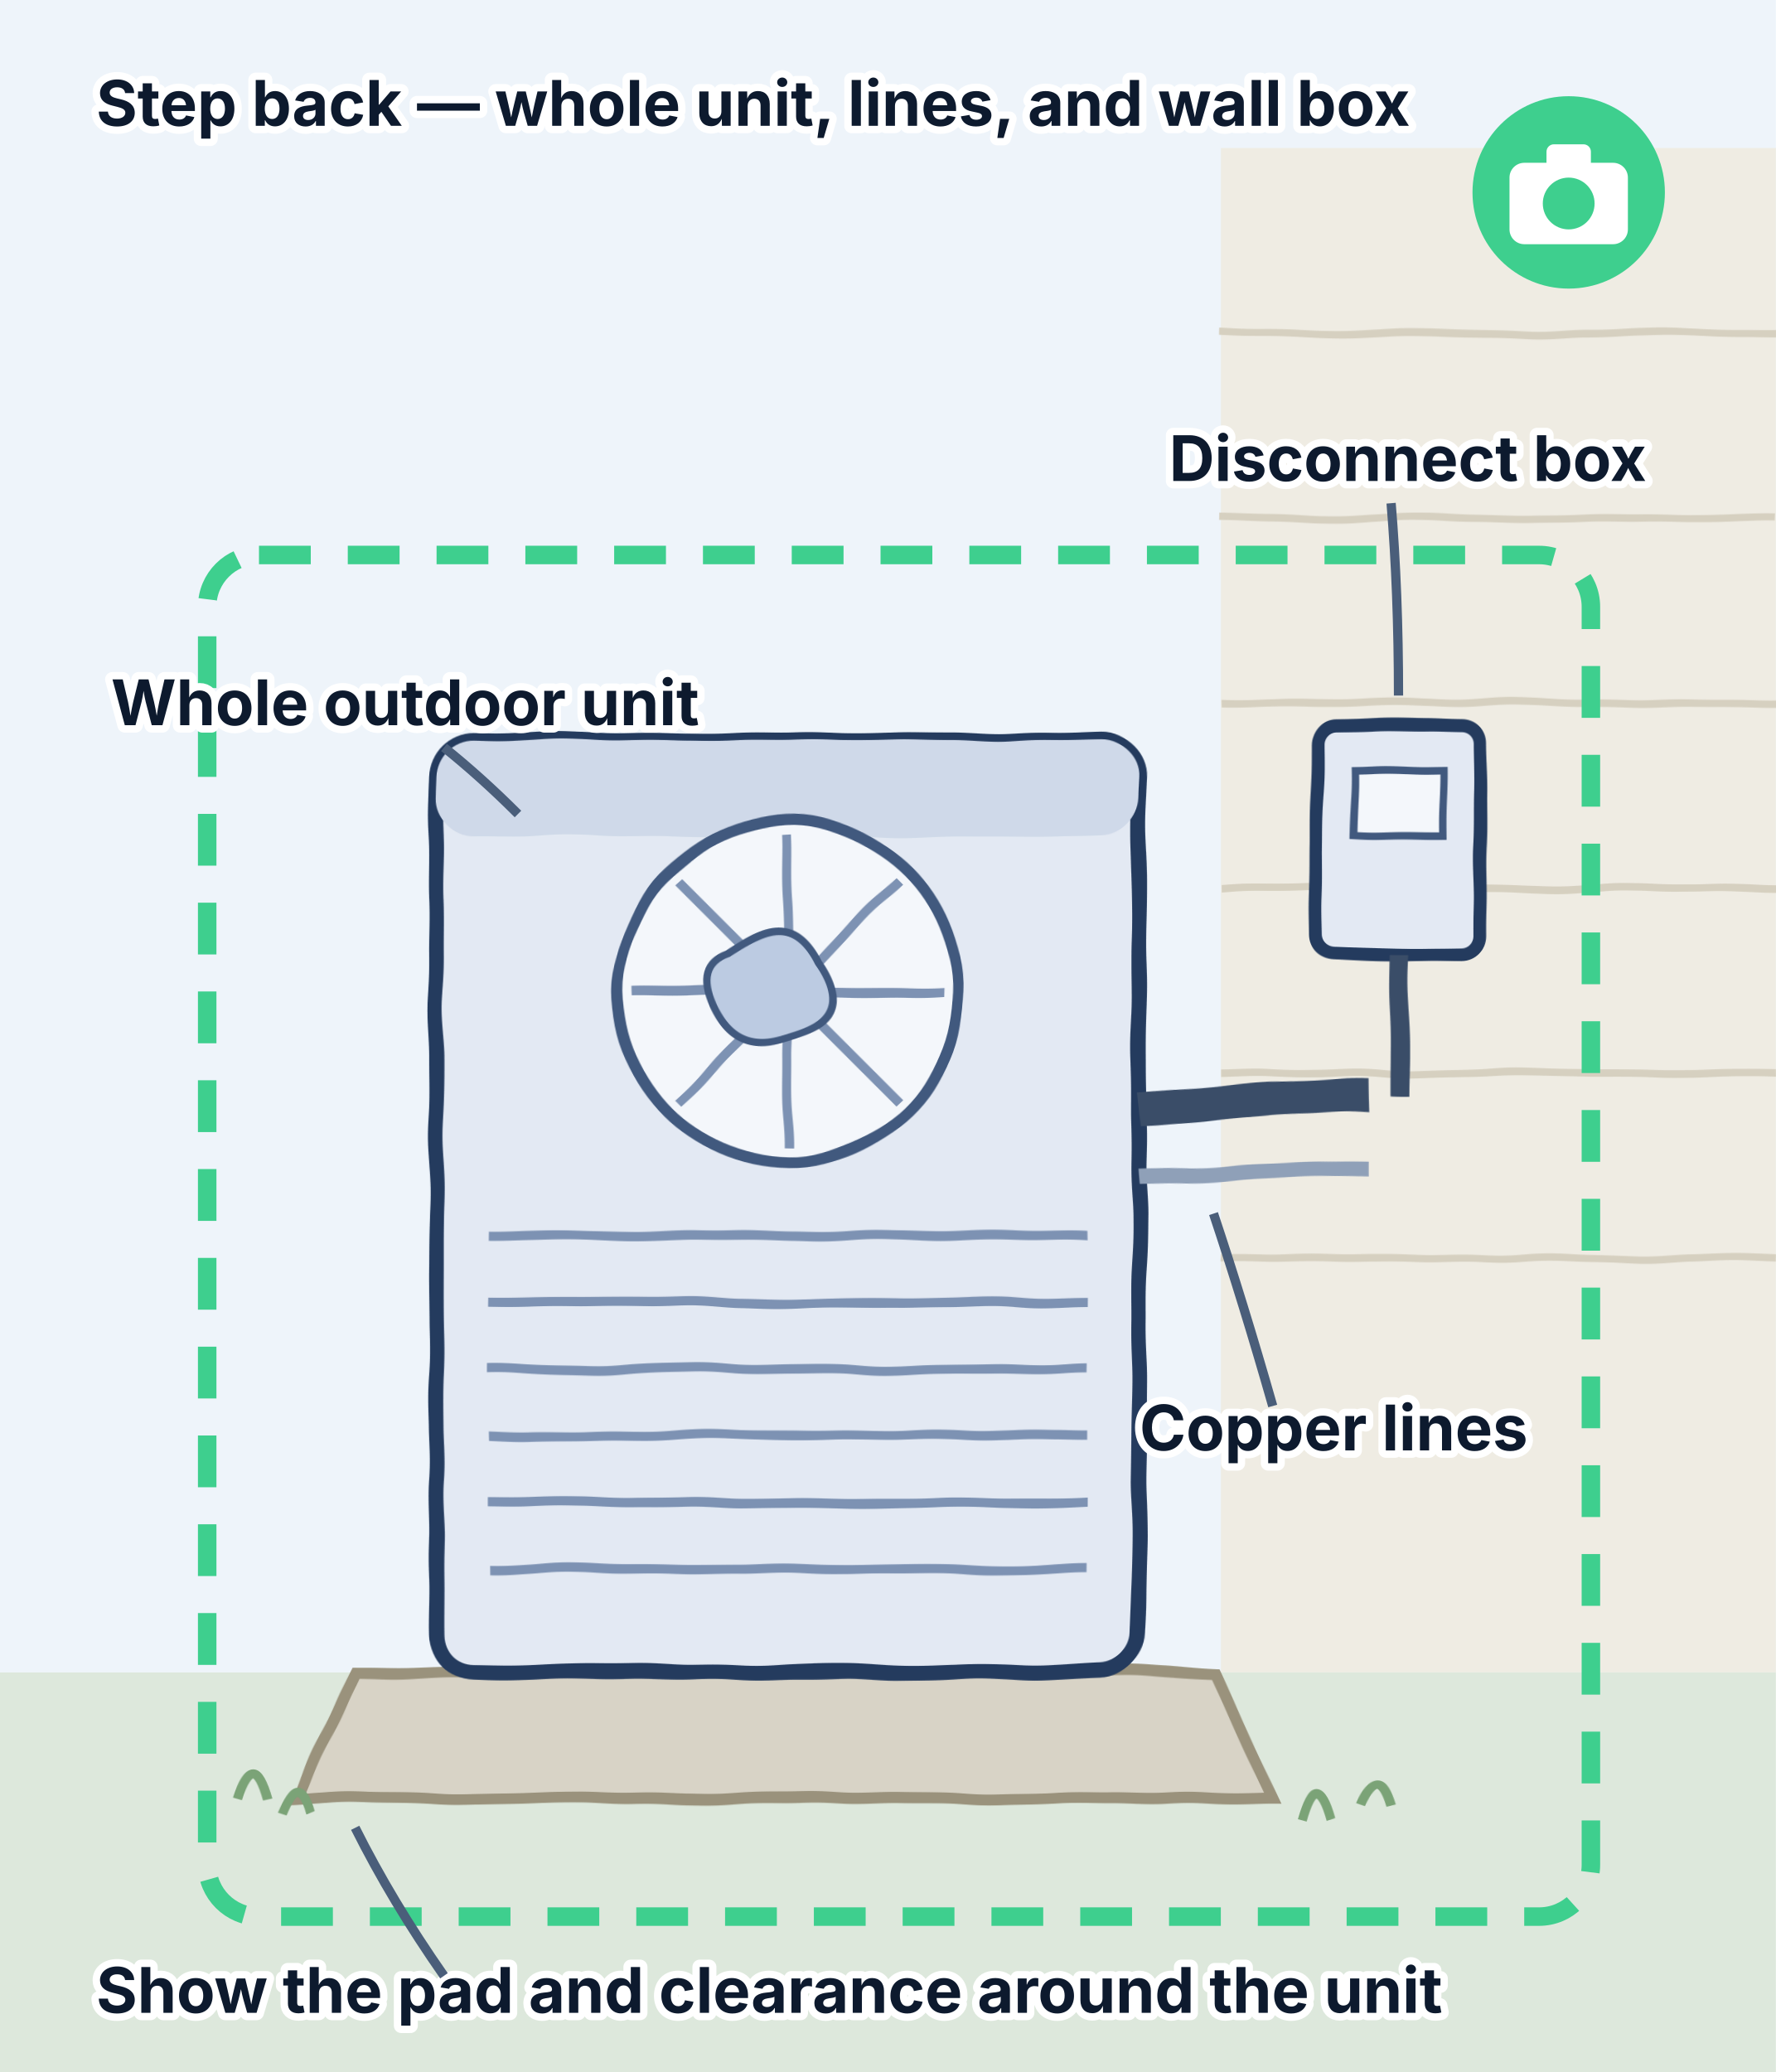
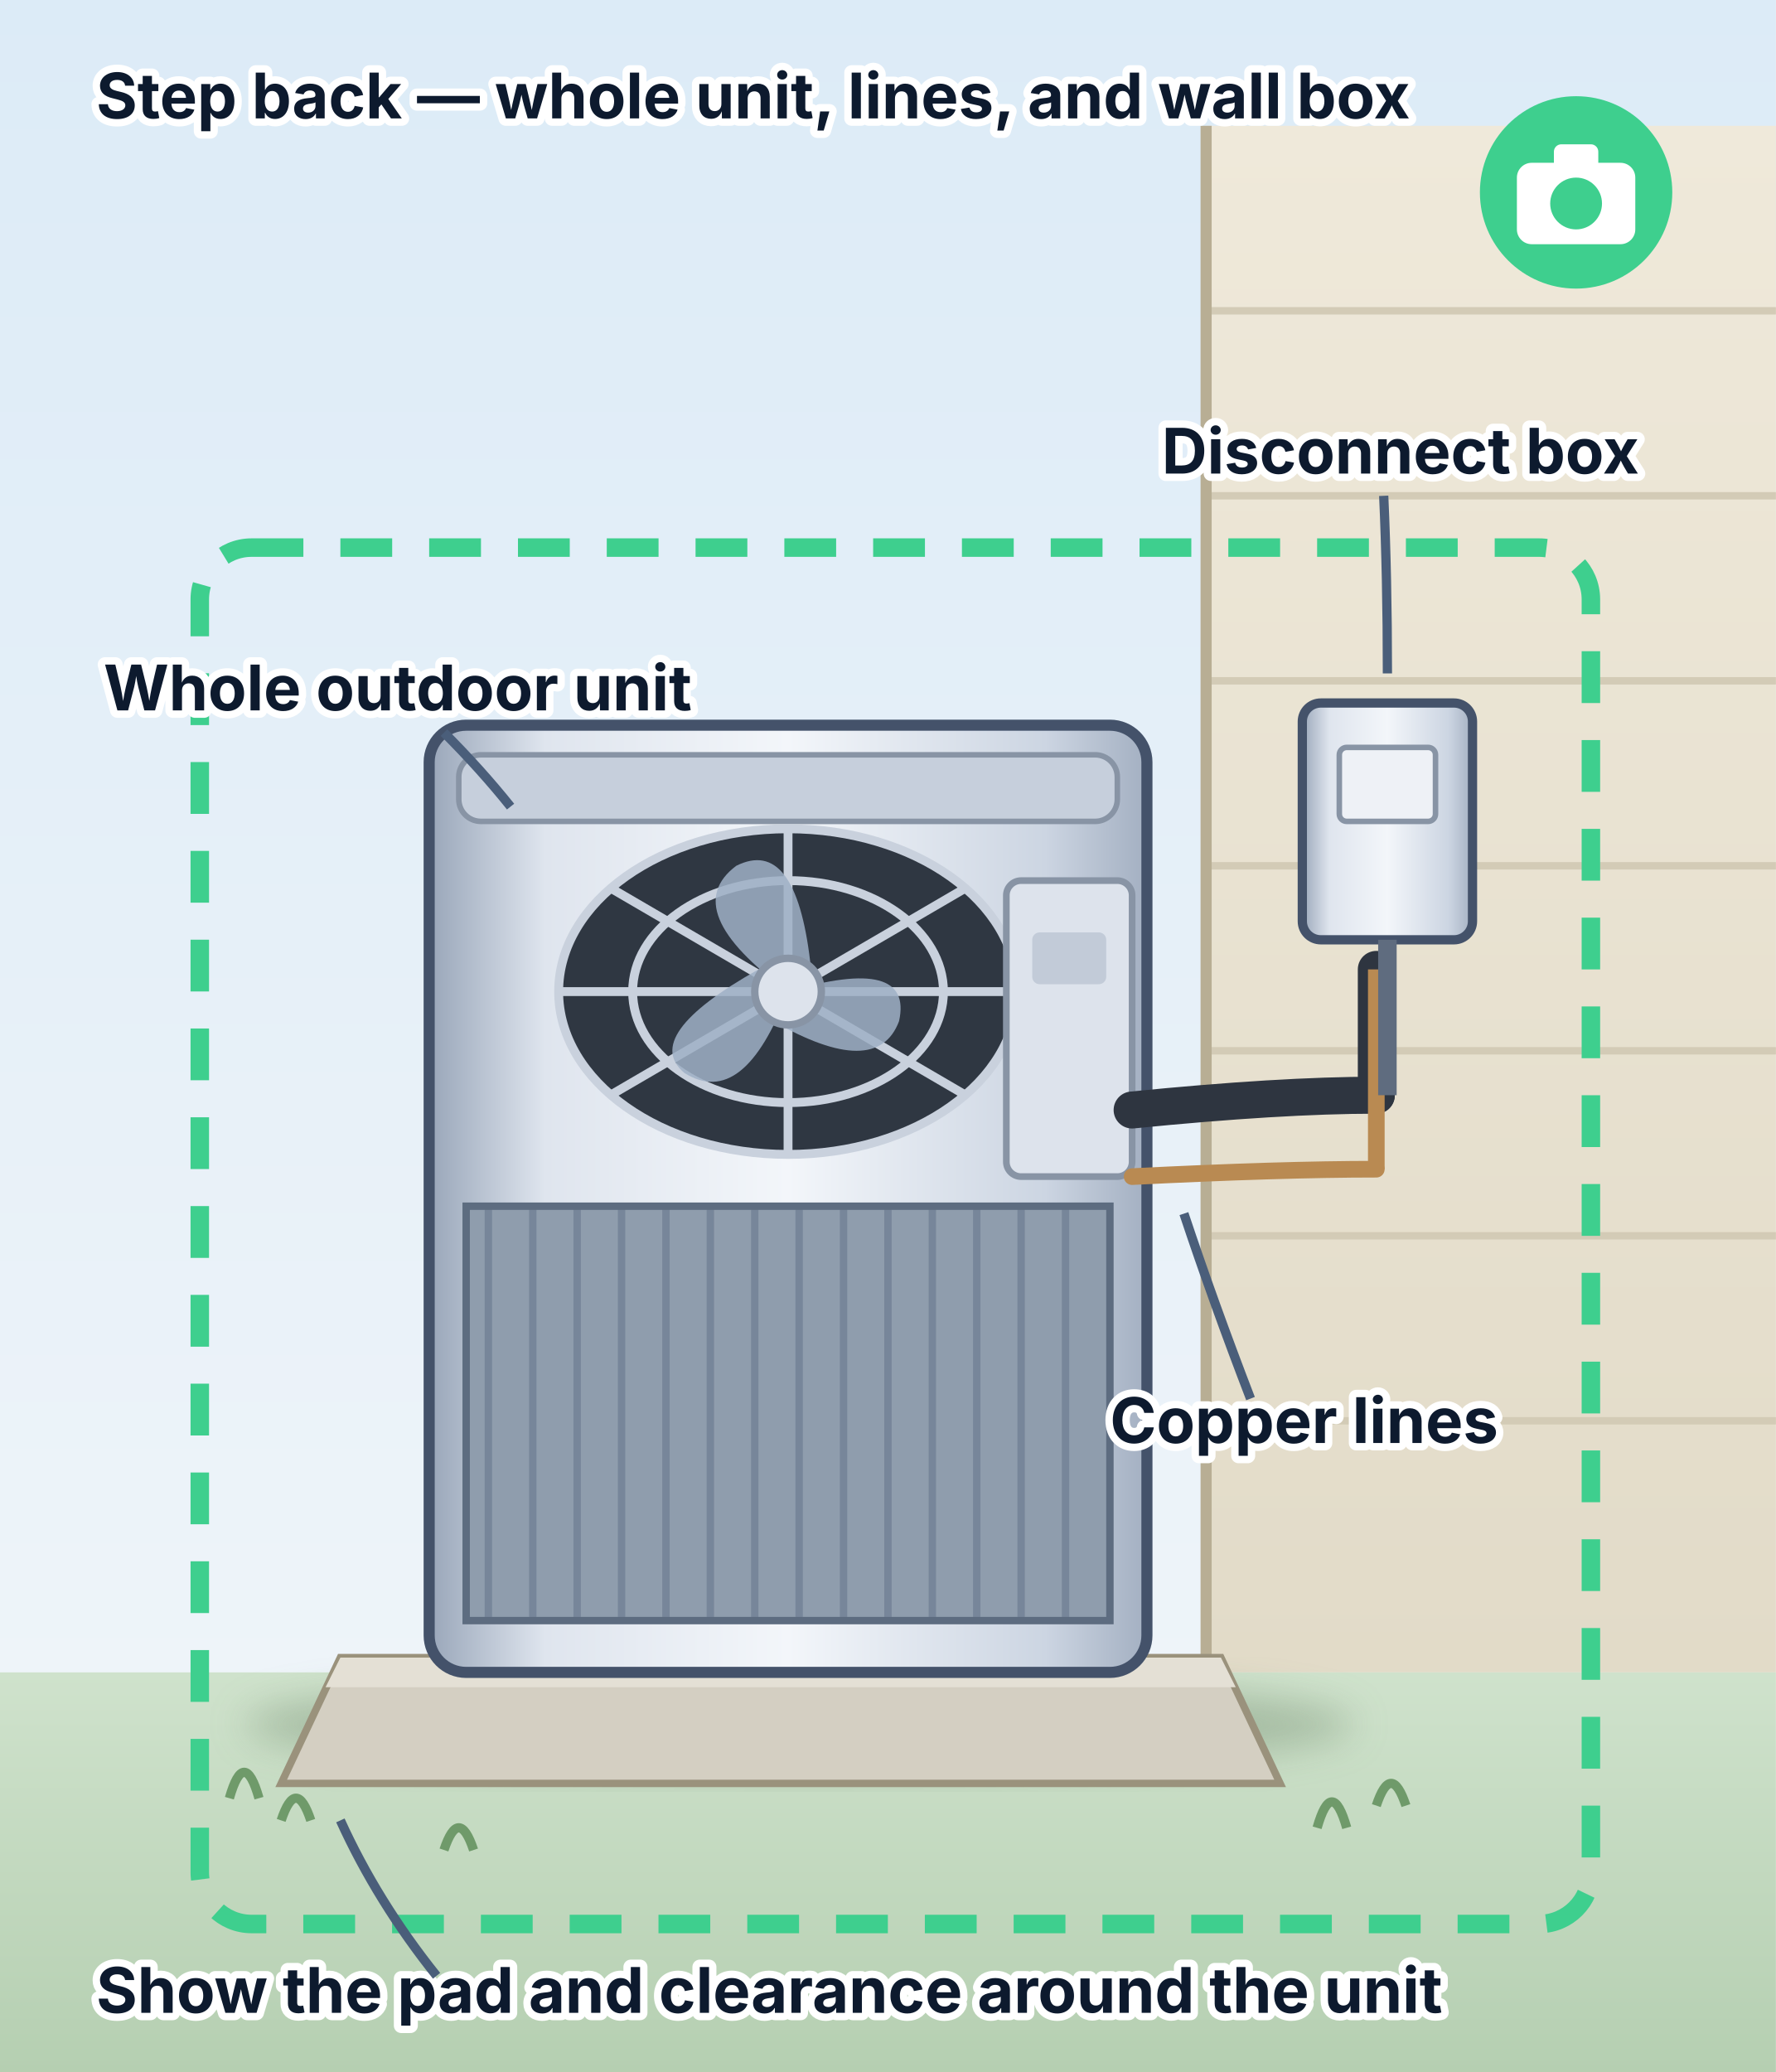
<svg xmlns="http://www.w3.org/2000/svg" viewBox="0 0 480 560" font-family="Inter, -apple-system, sans-serif">
  <defs>
-     <filter id="pencil" x="-2%" y="-2%" width="104%" height="104%">
-       <feTurbulence type="fractalNoise" baseFrequency="0.035" numOctaves="2" seed="4" result="n" />
-       <feDisplacementMap in="SourceGraphic" in2="n" scale="2.2" />
+     <linearGradient id="ccab" x1="0" y1="0" x2="1" y2="0">
+       <stop offset="0" stop-color="#9aa7ba" />
+       <stop offset="0.16" stop-color="#dfe5ee" />
+       <stop offset="0.5" stop-color="#f3f6fa" />
+       <stop offset="0.86" stop-color="#ccd5e2" />
+       <stop offset="1" stop-color="#a4b0c2" />
+     </linearGradient>
+     <linearGradient id="csky" x1="0" y1="0" x2="0" y2="1">
+       <stop offset="0" stop-color="#dcebf7" />
+       <stop offset="1" stop-color="#eef4f9" />
+     </linearGradient>
+     <linearGradient id="csiding" x1="0" y1="0" x2="0" y2="1">
+       <stop offset="0" stop-color="#efe9da" />
+       <stop offset="1" stop-color="#e2dbc8" />
+     </linearGradient>
+     <linearGradient id="cgrass" x1="0" y1="0" x2="0" y2="1">
+       <stop offset="0" stop-color="#cfe2cc" />
+       <stop offset="1" stop-color="#b5cfb1" />
+     </linearGradient>
+     <filter id="csoft" x="-20%" y="-20%" width="140%" height="140%">
+       <feGaussianBlur stdDeviation="5" />
    </filter>
  </defs>
-   <rect x="0" y="0" width="480" height="560" fill="#ffffff" />
-   <rect x="0" y="0" width="480" height="452" fill="#eef4fa" />
-   <rect x="330" y="40" width="150" height="412" fill="#efece3" />
-   <rect x="0" y="452" width="480" height="108" fill="#dde8dc" />
-   <line x1="0" y1="452" x2="480" y2="452" stroke="#9fb49d" stroke-width="3" filter="url(#pencil)" />
-   <g filter="url(#pencil)">
-     <line x1="330" y1="90" x2="480" y2="90" stroke="#d6d0c0" stroke-width="2" />
-     <line x1="330" y1="140" x2="480" y2="140" stroke="#d6d0c0" stroke-width="2" />
-     <line x1="330" y1="190" x2="480" y2="190" stroke="#d6d0c0" stroke-width="2" />
-     <line x1="330" y1="240" x2="480" y2="240" stroke="#d6d0c0" stroke-width="2" />
-     <line x1="330" y1="290" x2="480" y2="290" stroke="#d6d0c0" stroke-width="2" />
-     <line x1="330" y1="340" x2="480" y2="340" stroke="#d6d0c0" stroke-width="2" />
-     <path d="M96 452 L328 452 L344 486 L80 486 Z" fill="#d8d3c6" stroke="#9a927c" stroke-width="3" />
-     <rect x="118" y="200" width="190" height="252" rx="10" fill="#e3e9f3" stroke="#243b5e" stroke-width="4" />
-     <rect x="118" y="200" width="190" height="26" rx="10" fill="#cfd9e9" />
-     <circle cx="213" cy="268" r="46" fill="#f4f7fb" stroke="#41597e" stroke-width="3" />
-     <g stroke="#7d92b3" stroke-width="2.5">
-       <line x1="213" y1="226" x2="213" y2="310" />
-       <line x1="171" y1="268" x2="255" y2="268" />
-       <line x1="183" y1="238" x2="243" y2="298" />
-       <line x1="243" y1="238" x2="183" y2="298" />
-     </g>
-     <path d="M197 258 q16 -14 24 2 q10 14 -6 20 q-16 6 -22 -8 q-4 -10 4 -14 Z" fill="#bccbe2" stroke="#41597e" stroke-width="2" />
-     <g stroke="#7d92b3" stroke-width="2.5">
-       <line x1="132" y1="334" x2="294" y2="334" />
-       <line x1="132" y1="352" x2="294" y2="352" />
-       <line x1="132" y1="370" x2="294" y2="370" />
-       <line x1="132" y1="388" x2="294" y2="388" />
-       <line x1="132" y1="406" x2="294" y2="406" />
-       <line x1="132" y1="424" x2="294" y2="424" />
-     </g>
-     <path d="M308 300 q40 -4 62 -4 l0 0" stroke="#3a4d68" stroke-width="9" fill="none" />
-     <path d="M308 318 q40 -2 62 -2" stroke="#8fa0b8" stroke-width="4" fill="none" />
-     <rect x="356" y="196" width="44" height="62" rx="5" fill="#e3e9f3" stroke="#243b5e" stroke-width="3.5" />
-     <rect x="366" y="208" width="24" height="18" fill="#f4f7fb" stroke="#41597e" stroke-width="2" />
-     <path d="M378 258 L378 296" stroke="#3a4d68" stroke-width="5" />
-     <path d="M64 486 q4 -14 8 0 M76 490 q4 -12 8 0 M352 492 q4 -14 8 0 M368 488 q4 -12 8 0" stroke="#7ba377" stroke-width="2.5" fill="none" />
+   <rect x="0" y="0" width="480" height="452" fill="url(#csky)" />
+   <rect x="326" y="34" width="154" height="418" fill="url(#csiding)" />
+   <g stroke="#d3cbb6" stroke-width="2">
+     <line x1="326" y1="84" x2="480" y2="84" />
+     <line x1="326" y1="134" x2="480" y2="134" />
+     <line x1="326" y1="184" x2="480" y2="184" />
+     <line x1="326" y1="234" x2="480" y2="234" />
+     <line x1="326" y1="284" x2="480" y2="284" />
+     <line x1="326" y1="334" x2="480" y2="334" />
+     <line x1="326" y1="384" x2="480" y2="384" />
  </g>
-   <rect x="56" y="150" width="374" height="368" rx="14" fill="none" stroke="#3ecf8e" stroke-width="5" stroke-dasharray="14 10" />
+   <line x1="326" y1="34" x2="326" y2="452" stroke="#b8ae94" stroke-width="3" />
+   <rect x="0" y="452" width="480" height="108" fill="url(#cgrass)" />
+   <ellipse cx="216" cy="466" rx="150" ry="13" fill="#5f7a5c" opacity="0.35" filter="url(#csoft)" />
+   <path d="M92 448 L330 448 L346 482 L76 482 Z" fill="#d4cfc2" stroke="#9a927c" stroke-width="2" />
+   <path d="M92 448 L330 448 L334 456 L88 456 Z" fill="#e4e0d5" />
+   <rect x="116" y="196" width="194" height="256" rx="10" fill="url(#ccab)" stroke="#44526a" stroke-width="3" />
+   <rect x="124" y="204" width="178" height="18" rx="6" fill="#c6cfdc" stroke="#8894a5" stroke-width="1.5" />
+   <ellipse cx="213" cy="268" rx="62" ry="44" fill="#2f3742" />
+   <g stroke="#c9d1dd" stroke-width="2.4">
+     <line x1="151" y1="268" x2="275" y2="268" />
+     <line x1="213" y1="224" x2="213" y2="312" />
+     <line x1="165" y1="240" x2="261" y2="296" />
+     <line x1="261" y1="240" x2="165" y2="296" />
+     <ellipse cx="213" cy="268" rx="62" ry="44" fill="none" />
+     <ellipse cx="213" cy="268" rx="42" ry="30" fill="none" />
+   </g>
+   <g fill="#9fb0c6" opacity="0.85">
+     <path d="M213 268 q-30 -22 -14 -34 q16 -8 20 26 Z" />
+     <path d="M213 268 q34 -10 30 8 q-6 16 -34 0 Z" />
+     <path d="M213 268 q-12 32 -28 22 q-12 -10 20 -28 Z" />
+   </g>
+   <circle cx="213" cy="268" r="9" fill="#dde3ec" stroke="#8894a5" stroke-width="2" />
+   <rect x="126" y="326" width="174" height="112" fill="#8f9dad" />
+   <g stroke="#77869a" stroke-width="2">
+     <line x1="132" y1="326" x2="132" y2="438" />
+     <line x1="144" y1="326" x2="144" y2="438" />
+     <line x1="156" y1="326" x2="156" y2="438" />
+     <line x1="168" y1="326" x2="168" y2="438" />
+     <line x1="180" y1="326" x2="180" y2="438" />
+     <line x1="192" y1="326" x2="192" y2="438" />
+     <line x1="204" y1="326" x2="204" y2="438" />
+     <line x1="216" y1="326" x2="216" y2="438" />
+     <line x1="228" y1="326" x2="228" y2="438" />
+     <line x1="240" y1="326" x2="240" y2="438" />
+     <line x1="252" y1="326" x2="252" y2="438" />
+     <line x1="264" y1="326" x2="264" y2="438" />
+     <line x1="276" y1="326" x2="276" y2="438" />
+     <line x1="288" y1="326" x2="288" y2="438" />
+   </g>
+   <rect x="126" y="326" width="174" height="112" fill="none" stroke="#5d6c80" stroke-width="2" />
+   <rect x="272" y="238" width="34" height="80" rx="4" fill="#dde3ec" stroke="#8894a5" stroke-width="1.8" />
+   <rect x="279" y="252" width="20" height="14" rx="2" fill="#c2cbd8" />
+   <path d="M306 300 Q346 296 372 296" stroke="#2e3540" stroke-width="10" fill="none" stroke-linecap="round" />
+   <path d="M306 318 Q346 316 372 316" stroke="#b98a52" stroke-width="4.5" fill="none" stroke-linecap="round" />
+   <path d="M372 296 L372 262" stroke="#2e3540" stroke-width="10" stroke-linecap="round" />
+   <path d="M372 316 L372 262" stroke="#b98a52" stroke-width="4.5" />
+   <rect x="352" y="190" width="46" height="64" rx="5" fill="url(#ccab)" stroke="#44526a" stroke-width="2.5" />
+   <rect x="362" y="202" width="26" height="20" rx="2" fill="#eef1f6" stroke="#8894a5" stroke-width="1.5" />
+   <path d="M375 254 L375 296" stroke="#5f6c7f" stroke-width="5" />
+   <path d="M62 486 q4 -14 8 0 M76 492 q4 -12 8 0 M356 494 q4 -14 8 0 M372 488 q4 -12 8 0 M120 500 q4 -12 8 0" stroke="#6f9a6a" stroke-width="2.5" fill="none" />
+   <rect x="54" y="148" width="376" height="372" rx="14" fill="none" stroke="#3ecf8e" stroke-width="5" stroke-dasharray="14 10" />
  <g font-size="17" font-weight="700" fill="#0d1a2e" stroke="#ffffff" stroke-width="4" paint-order="stroke" stroke-linejoin="round">
-     <text x="26" y="34">Step back — whole unit, lines, and wall box</text>
-     <text x="30" y="196">Whole outdoor unit</text>
-     <text x="316" y="130">Disconnect box</text>
-     <text x="308" y="392">Copper lines</text>
+     <text x="26" y="32">Step back — whole unit, lines, and wall box</text>
+     <text x="28" y="192">Whole outdoor unit</text>
+     <text x="314" y="128">Disconnect box</text>
+     <text x="300" y="390">Copper lines</text>
    <text x="26" y="544">Show the pad and clearance around the unit</text>
  </g>
  <g stroke="#4a5e7a" stroke-width="2.5" fill="none">
-     <path d="M120 202 q10 8 20 18" />
-     <path d="M376 136 q2 24 2 52" />
-     <path d="M344 380 q-8 -28 -16 -52" />
-     <path d="M120 534 q-14 -20 -24 -40" />
+     <path d="M120 198 q10 10 18 20" />
+     <path d="M374 134 q1 22 1 48" />
+     <path d="M338 378 q-10 -26 -18 -50" />
+     <path d="M118 534 q-16 -20 -26 -42" />
  </g>
-   <g transform="translate(398,26)">
+   <g transform="translate(400,26)">
    <circle cx="26" cy="26" r="26" fill="#3ecf8e" />
    <rect x="10" y="18" width="32" height="22" rx="4" fill="#ffffff" />
    <circle cx="26" cy="29" r="7" fill="#3ecf8e" />
    <rect x="20" y="13" width="12" height="7" rx="2" fill="#ffffff" />
  </g>
</svg>
